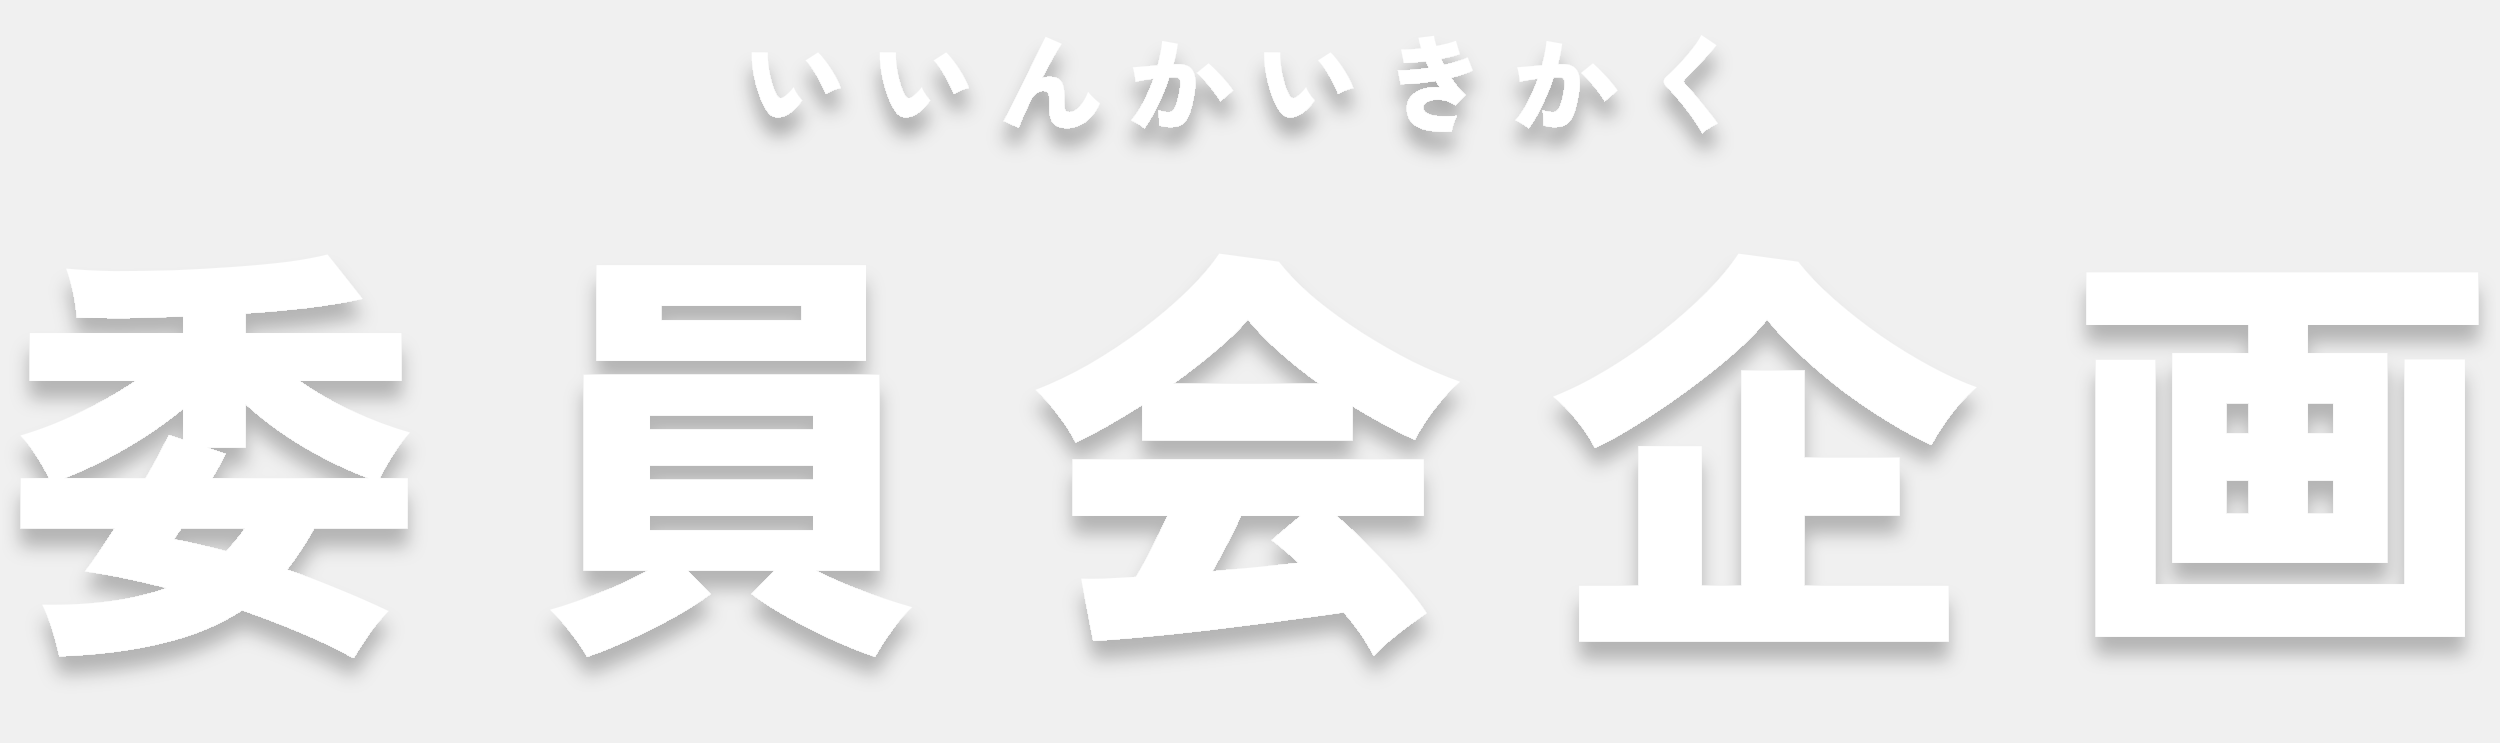
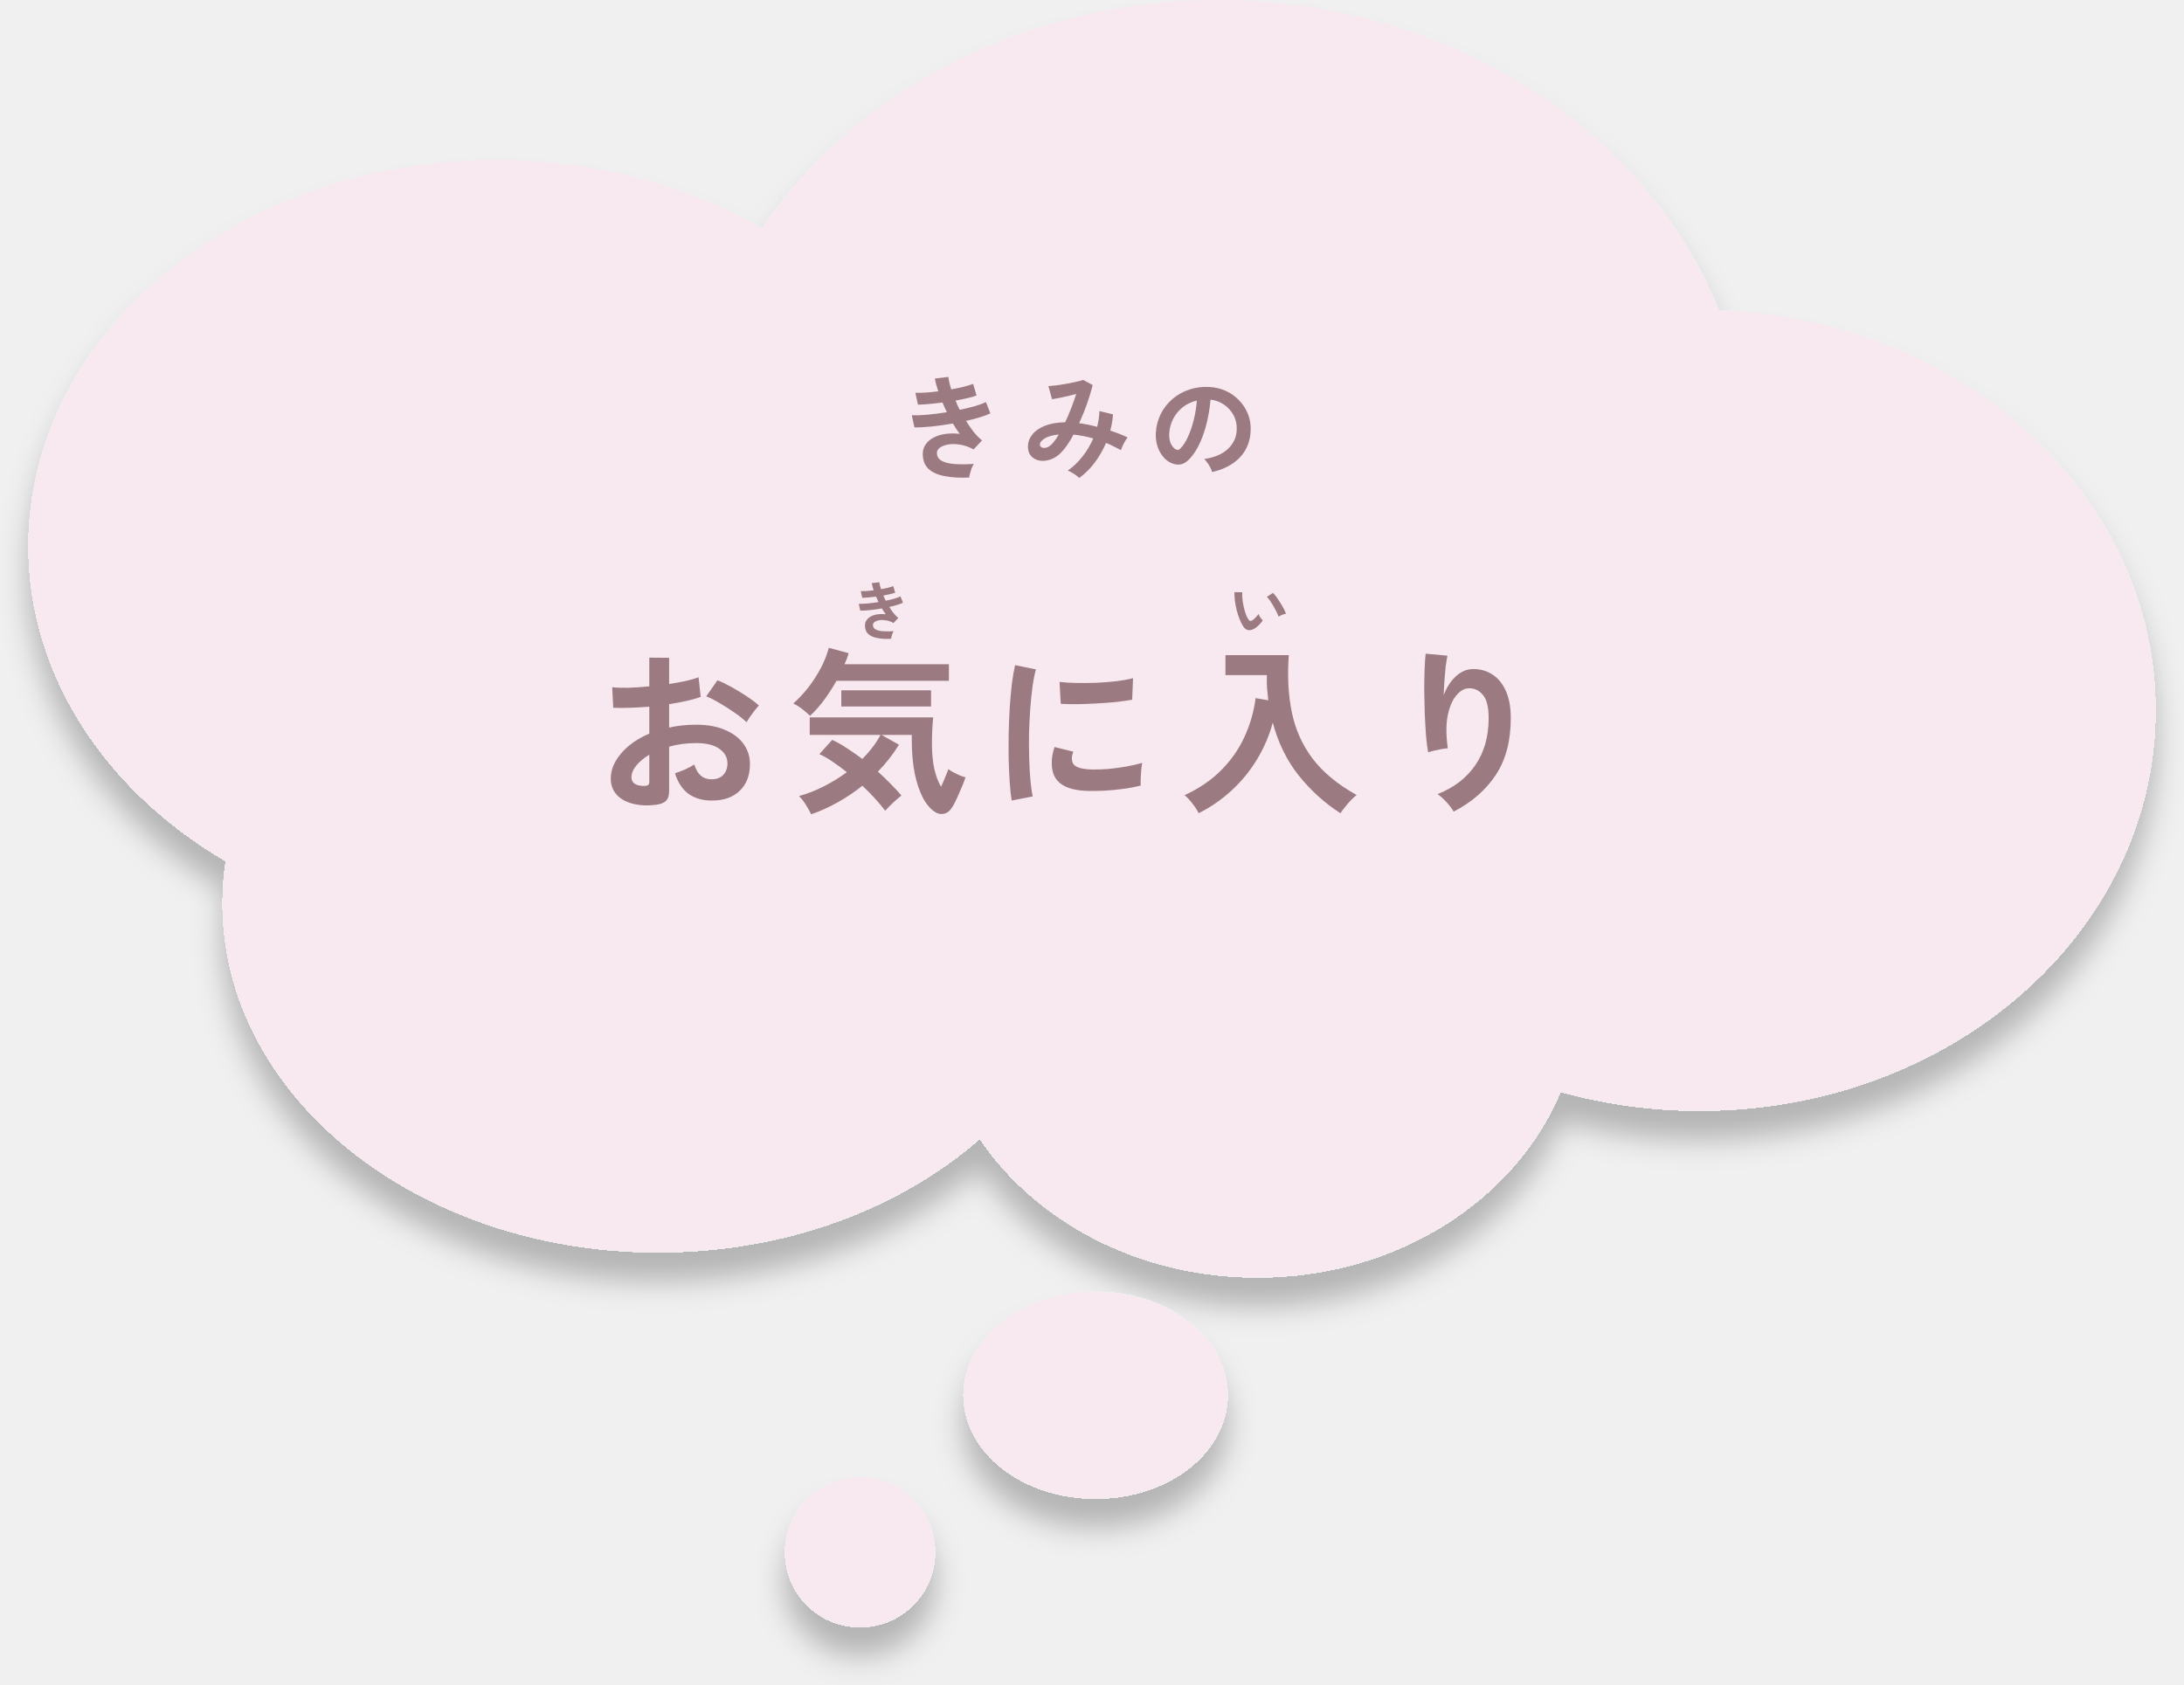
- <svg xmlns="http://www.w3.org/2000/svg" width="562" height="167" viewBox="0 0 562 167" fill="none">
-   <g filter="url(#filter0_d_532_194)">
-     <path d="M79.476 147.928C75.764 145.88 71.764 143.96 67.476 142.168C63.188 140.376 58.836 138.712 54.42 137.176C49.3 140.504 43.348 142.968 36.564 144.568C29.844 146.232 22.1 147.224 13.332 147.544C12.948 145.688 12.404 143.64 11.7 141.4C10.996 139.224 10.26 137.4 9.492 135.928C20.82 136.12 30.164 134.872 37.524 132.184C34.324 131.352 31.156 130.616 28.02 129.976C24.948 129.336 21.972 128.824 19.092 128.44C20.052 127.224 21.108 125.784 22.26 124.12C23.412 122.456 24.596 120.664 25.812 118.744H4.692V107.512H11.028C10.26 105.848 9.3 104.152 8.148 102.424C7.06 100.696 5.876 99.192 4.596 97.912C8.948 96.632 13.396 94.904 17.94 92.728C22.548 90.552 26.74 88.184 30.516 85.624H6.708V74.872H41.172V71.128C36.756 71.32 32.5 71.448 28.404 71.512C24.372 71.512 20.66 71.48 17.268 71.416C16.948 67.448 16.148 63.768 14.868 60.376C18.004 60.696 21.652 60.888 25.812 60.952C30.036 60.952 34.452 60.888 39.06 60.76C43.732 60.568 48.276 60.312 52.692 59.992C57.172 59.672 61.236 59.288 64.884 58.84C68.532 58.328 71.444 57.784 73.62 57.208L81.492 67.192C77.844 67.96 73.748 68.632 69.204 69.208C64.66 69.72 59.988 70.136 55.188 70.456V74.872H90.228V85.624H67.284C70.932 88.184 74.932 90.456 79.284 92.44C83.636 94.424 87.924 96.024 92.148 97.24C90.868 98.584 89.62 100.216 88.404 102.136C87.188 104.056 86.164 105.848 85.332 107.512H91.668L91.572 118.744H70.644C68.724 122.2 66.676 125.304 64.5 128.056C68.148 129.272 71.892 130.68 75.732 132.28C79.572 133.816 83.444 135.512 87.348 137.368C85.94 138.776 84.564 140.376 83.22 142.168C81.94 144.024 80.692 145.944 79.476 147.928ZM47.7 107.512H82.932C78.132 105.72 73.268 103.384 68.34 100.504C63.476 97.624 59.092 94.392 55.188 90.808V100.6H46.452L50.676 102.04C49.908 103.64 48.916 105.464 47.7 107.512ZM14.388 107.512H32.724C33.812 105.656 34.804 103.896 35.7 102.232C36.596 100.504 37.364 99.032 38.004 97.816L41.172 98.872V91.864C37.396 95 33.14 97.944 28.404 100.696C23.668 103.448 18.996 105.72 14.388 107.512ZM50.868 123.928C51.636 123.096 52.372 122.264 53.076 121.432C53.78 120.6 54.452 119.704 55.092 118.744H40.788C40.468 119.192 40.148 119.64 39.828 120.088C39.572 120.536 39.316 120.92 39.06 121.24C40.852 121.56 42.708 121.944 44.628 122.392C46.612 122.84 48.692 123.352 50.868 123.928ZM131.988 147.64C131.156 146.104 129.908 144.28 128.244 142.168C126.644 140.056 125.108 138.36 123.636 137.08C125.3 136.632 127.412 135.96 129.972 135.064C132.532 134.168 135.22 133.144 138.036 131.992C140.852 130.776 143.412 129.528 145.716 128.248H131.22V84.28H197.652V128.248H183.348C185.716 129.464 188.244 130.616 190.932 131.704C193.684 132.792 196.308 133.752 198.804 134.584C201.364 135.416 203.444 136.056 205.044 136.504C204.084 137.336 203.06 138.424 201.972 139.768C200.884 141.176 199.86 142.584 198.9 143.992C198.004 145.4 197.268 146.616 196.692 147.64C193.684 146.616 190.42 145.304 186.9 143.704C183.444 142.104 180.116 140.408 176.916 138.616C173.716 136.824 171.06 135.128 168.948 133.528L174.132 128.248H154.548L159.732 133.528C157.62 135.128 154.964 136.824 151.764 138.616C148.564 140.408 145.204 142.104 141.684 143.704C138.228 145.304 134.996 146.616 131.988 147.64ZM134.1 81.112V59.608H194.676V81.112H134.1ZM146.1 119.224H182.772V115.96H146.1V119.224ZM146.1 107.896H182.772V104.632H146.1V107.896ZM146.1 96.568H182.772V93.4H146.1V96.568ZM148.596 71.992H180.18V68.728H148.596V71.992ZM308.82 147.448C308.116 146.04 307.188 144.472 306.036 142.744C304.884 141.08 303.572 139.384 302.1 137.656C299.092 138.104 295.604 138.584 291.636 139.096C287.668 139.672 283.508 140.216 279.156 140.728C274.804 141.304 270.516 141.816 266.292 142.264C262.068 142.712 258.164 143.096 254.58 143.416C250.996 143.736 248.052 143.96 245.748 144.088L243.06 130.072C244.34 130.136 246.036 130.136 248.148 130.072C250.324 129.944 252.724 129.816 255.348 129.688C256.564 127.704 257.78 125.496 258.996 123.064C260.276 120.632 261.428 118.264 262.452 115.96H241.14V103.288H320.052V115.96H300.372C302.74 117.944 305.236 120.28 307.86 122.968C310.548 125.592 313.044 128.248 315.348 130.936C317.652 133.56 319.444 135.864 320.724 137.848C319.636 138.552 318.292 139.48 316.692 140.632C315.156 141.784 313.652 142.968 312.18 144.184C310.772 145.4 309.652 146.488 308.82 147.448ZM241.812 99.448C240.916 97.592 239.604 95.544 237.876 93.304C236.212 91.064 234.516 89.176 232.788 87.64C236.692 86.168 240.724 84.248 244.884 81.88C249.044 79.448 253.012 76.824 256.788 74.008C260.628 71.128 264.052 68.216 267.06 65.272C270.068 62.328 272.404 59.576 274.068 57.016L287.508 58.84C289.62 61.592 292.308 64.344 295.572 67.096C298.836 69.784 302.356 72.344 306.132 74.776C309.972 77.208 313.78 79.384 317.556 81.304C321.396 83.16 324.948 84.664 328.212 85.816C326.932 86.84 325.62 88.152 324.276 89.752C322.932 91.288 321.716 92.888 320.628 94.552C319.54 96.152 318.676 97.592 318.036 98.872C313.748 96.888 309.076 94.36 304.02 91.288V98.968H256.788V91C251.284 94.52 246.292 97.336 241.812 99.448ZM263.7 86.296H296.628C293.492 84.056 290.516 81.688 287.7 79.192C284.884 76.696 282.484 74.232 280.5 71.8C278.644 74.04 276.212 76.408 273.204 78.904C270.26 81.4 267.092 83.864 263.7 86.296ZM272.532 128.44C275.924 128.12 279.284 127.8 282.612 127.48C285.94 127.16 289.044 126.84 291.924 126.52C290.772 125.432 289.684 124.472 288.66 123.64C287.636 122.744 286.708 122.008 285.876 121.432L292.404 115.96H278.964C278.068 117.944 277.044 120.024 275.892 122.2C274.804 124.312 273.684 126.392 272.532 128.44ZM354.996 144.184V131.704H368.34V100.312H382.548V131.704H391.476V83.32H405.588V102.904H426.996V115.864H405.588V131.704H438.036V144.184H354.996ZM358.548 100.696C357.652 98.84 356.308 96.792 354.516 94.552C352.724 92.312 350.932 90.52 349.14 89.176C353.044 87.64 357.076 85.624 361.236 83.128C365.46 80.568 369.492 77.784 373.332 74.776C377.236 71.704 380.724 68.632 383.796 65.56C386.868 62.424 389.204 59.576 390.804 57.016L404.244 58.84C406.356 61.592 409.012 64.376 412.212 67.192C415.412 70.008 418.868 72.728 422.58 75.352C426.292 77.912 430.036 80.216 433.812 82.264C437.588 84.312 441.108 85.912 444.372 87.064C443.092 88.088 441.78 89.368 440.436 90.904C439.092 92.44 437.876 94.04 436.788 95.704C435.7 97.304 434.836 98.744 434.196 100.024C431.252 98.68 428.052 96.952 424.596 94.84C421.14 92.728 417.684 90.392 414.228 87.832C410.836 85.208 407.668 82.52 404.724 79.768C401.78 77.016 399.284 74.36 397.236 71.8C395.444 74.104 392.98 76.632 389.844 79.384C386.708 82.136 383.252 84.888 379.476 87.64C375.764 90.392 372.052 92.92 368.34 95.224C364.692 97.528 361.428 99.352 358.548 100.696ZM488.34 126.52V79.384H505.524V73.048H469.044V61.24H557.076V73.048H518.772V79.384H536.628V126.52H488.34ZM471.156 143.128V80.92H484.5V131.32H540.564V80.824H554.1V143.128H471.156ZM518.772 115.48H524.532V107.992H518.772V115.48ZM518.772 97.432H524.532V90.616H518.772V97.432ZM500.436 115.48H505.524V107.992H500.436V115.48ZM500.436 97.432H505.524V90.616H500.436V97.432Z" fill="white" />
+ <svg xmlns="http://www.w3.org/2000/svg" width="306" height="236" viewBox="0 0 306 236" fill="none">
+   <g filter="url(#filter0_d_686_1054)">
+     <path d="M302 99.515C302 69.31 274.84 44.679 240.806 43.446C230.571 18.129 203.064 0 170.737 0C143.54 0 119.755 12.833 106.797 31.982C96.22 25.948 83.39 22.413 69.56 22.413C33.353 22.413 4 46.637 4 76.518C4 94.74 14.915 110.857 31.644 120.661C31.349 122.611 31.197 124.597 31.197 126.61C31.197 153.603 58.512 175.485 92.207 175.485C110.058 175.485 126.119 169.343 137.276 159.553C145.163 171.198 159.632 179 176.174 179C195.67 179 212.284 168.164 218.643 152.975C224.785 154.702 231.332 155.634 238.126 155.634C273.403 155.634 302 130.509 302 99.515Z" fill="#F7E9EF" />
+     <path d="M120.5 228C126.299 228 131 223.299 131 217.5C131 211.701 126.299 207 120.5 207C114.701 207 110 211.701 110 217.5C110 223.299 114.701 228 120.5 228Z" fill="#F7E9EF" />
+     <path d="M153.5 210C163.717 210 172 203.508 172 195.5C172 187.492 163.717 181 153.5 181C143.283 181 135 187.492 135 195.5C135 203.508 143.283 210 153.5 210Z" fill="#F7E9EF" />
  </g>
-   <g filter="url(#filter1_d_532_194)">
-     <path d="M176.972 25.768C176.044 26.264 175.204 26.464 174.452 26.368C173.7 26.256 173.052 25.808 172.508 25.024C171.98 24.256 171.492 23.336 171.044 22.264C170.612 21.192 170.236 20.048 169.916 18.832C169.596 17.616 169.356 16.4 169.196 15.184C169.036 13.952 168.964 12.808 168.98 11.752L172.604 11.776C172.556 12.512 172.58 13.344 172.676 14.272C172.772 15.184 172.916 16.104 173.108 17.032C173.316 17.96 173.556 18.816 173.828 19.6C174.1 20.384 174.38 21.016 174.668 21.496C175.084 22.104 175.58 22.224 176.156 21.856C176.524 21.616 176.916 21.288 177.332 20.872C177.748 20.456 178.108 20.032 178.412 19.6C178.508 19.888 178.66 20.224 178.868 20.608C179.092 20.992 179.332 21.36 179.588 21.712C179.86 22.064 180.1 22.352 180.308 22.576C179.812 23.312 179.284 23.944 178.724 24.472C178.164 25 177.58 25.432 176.972 25.768ZM185.636 21.136C185.476 20.656 185.22 20.064 184.868 19.36C184.532 18.64 184.14 17.904 183.692 17.152C183.244 16.384 182.796 15.68 182.348 15.04C181.9 14.4 181.484 13.92 181.1 13.6L183.908 11.776C184.34 12.176 184.812 12.72 185.324 13.408C185.852 14.08 186.364 14.808 186.86 15.592C187.356 16.376 187.796 17.144 188.18 17.896C188.564 18.632 188.836 19.264 188.996 19.792C188.388 19.904 187.78 20.088 187.172 20.344C186.564 20.6 186.052 20.864 185.636 21.136ZM205.772 25.768C204.844 26.264 204.004 26.464 203.252 26.368C202.5 26.256 201.852 25.808 201.308 25.024C200.78 24.256 200.292 23.336 199.844 22.264C199.412 21.192 199.036 20.048 198.716 18.832C198.396 17.616 198.156 16.4 197.996 15.184C197.836 13.952 197.764 12.808 197.78 11.752L201.404 11.776C201.356 12.512 201.38 13.344 201.476 14.272C201.572 15.184 201.716 16.104 201.908 17.032C202.116 17.96 202.356 18.816 202.628 19.6C202.9 20.384 203.18 21.016 203.468 21.496C203.884 22.104 204.38 22.224 204.956 21.856C205.324 21.616 205.716 21.288 206.132 20.872C206.548 20.456 206.908 20.032 207.212 19.6C207.308 19.888 207.46 20.224 207.668 20.608C207.892 20.992 208.132 21.36 208.388 21.712C208.66 22.064 208.9 22.352 209.108 22.576C208.612 23.312 208.084 23.944 207.524 24.472C206.964 25 206.38 25.432 205.772 25.768ZM214.436 21.136C214.276 20.656 214.02 20.064 213.668 19.36C213.332 18.64 212.94 17.904 212.492 17.152C212.044 16.384 211.596 15.68 211.148 15.04C210.7 14.4 210.284 13.92 209.9 13.6L212.708 11.776C213.14 12.176 213.612 12.72 214.124 13.408C214.652 14.08 215.164 14.808 215.66 15.592C216.156 16.376 216.596 17.144 216.98 17.896C217.364 18.632 217.636 19.264 217.796 19.792C217.188 19.904 216.58 20.088 215.972 20.344C215.364 20.6 214.852 20.864 214.436 21.136ZM239.9 28.816C239.1 28.816 238.396 28.688 237.788 28.432C237.196 28.176 236.732 27.728 236.396 27.088C236.076 26.432 235.916 25.52 235.916 24.352V22.648C235.916 21.768 235.812 21.184 235.604 20.896C235.412 20.592 235.06 20.44 234.548 20.44C233.956 20.44 233.412 20.624 232.916 20.992C232.42 21.36 231.988 21.936 231.62 22.72C230.996 24.032 230.444 25.224 229.964 26.296C229.5 27.352 229.188 28.152 229.028 28.696L225.644 27.208C225.804 26.952 226.068 26.456 226.436 25.72C226.82 24.984 227.268 24.096 227.78 23.056C228.308 22.016 228.868 20.904 229.46 19.72C230.052 18.52 230.644 17.32 231.236 16.12C231.828 14.904 232.38 13.768 232.892 12.712C233.42 11.64 233.868 10.712 234.236 9.928C234.62 9.144 234.892 8.592 235.052 8.272L238.676 9.856C238.372 10.272 237.98 10.872 237.5 11.656C237.02 12.44 236.5 13.344 235.94 14.368C235.38 15.392 234.804 16.464 234.212 17.584C234.772 17.376 235.356 17.272 235.964 17.272C237.196 17.272 238.052 17.608 238.532 18.28C239.028 18.952 239.276 20.048 239.276 21.568C239.276 21.76 239.268 22.024 239.252 22.36C239.252 22.68 239.252 22.944 239.252 23.152C239.252 24.016 239.332 24.576 239.492 24.832C239.652 25.072 239.996 25.192 240.524 25.192C240.988 25.192 241.468 25 241.964 24.616C242.476 24.232 242.964 23.696 243.428 23.008C243.892 22.32 244.284 21.528 244.604 20.632C244.812 20.92 245.076 21.232 245.396 21.568C245.716 21.904 246.044 22.224 246.38 22.528C246.716 22.816 247.004 23.056 247.244 23.248C246.684 24.512 245.996 25.552 245.18 26.368C244.38 27.184 243.524 27.792 242.612 28.192C241.7 28.608 240.796 28.816 239.9 28.816ZM257.252 28.84C257.06 28.648 256.78 28.432 256.412 28.192C256.044 27.952 255.66 27.728 255.26 27.52C254.876 27.296 254.54 27.144 254.252 27.064C255.244 25.976 256.18 24.6 257.06 22.936C257.94 21.256 258.7 19.496 259.34 17.656C258.572 17.752 257.828 17.864 257.108 17.992C256.404 18.104 255.804 18.232 255.308 18.376C255.292 18.104 255.244 17.76 255.164 17.344C255.1 16.912 255.02 16.496 254.924 16.096C254.844 15.68 254.756 15.36 254.66 15.136C255.012 15.104 255.484 15.064 256.076 15.016C256.668 14.968 257.324 14.92 258.044 14.872C258.78 14.808 259.516 14.752 260.252 14.704C260.524 13.728 260.74 12.776 260.9 11.848C261.076 10.92 261.196 10.04 261.26 9.208L264.764 9.832C264.572 11.272 264.244 12.816 263.78 14.464C264.036 14.448 264.26 14.44 264.452 14.44C264.66 14.44 264.844 14.44 265.004 14.44C265.676 14.44 266.276 14.544 266.804 14.752C267.348 14.96 267.78 15.32 268.1 15.832C268.436 16.344 268.636 17.056 268.7 17.968C268.78 18.864 268.692 20.008 268.436 21.4C268.18 22.856 267.9 24.056 267.596 25C267.292 25.928 266.932 26.656 266.516 27.184C266.116 27.696 265.636 28.056 265.076 28.264C264.516 28.472 263.852 28.576 263.084 28.576C262.124 28.576 261.284 28.432 260.564 28.144C260.58 27.84 260.58 27.488 260.564 27.088C260.564 26.672 260.548 26.264 260.516 25.864C260.484 25.448 260.428 25.096 260.348 24.808C260.716 24.92 261.124 25.016 261.572 25.096C262.02 25.176 262.404 25.216 262.724 25.216C262.964 25.216 263.18 25.168 263.372 25.072C263.58 24.976 263.78 24.784 263.972 24.496C264.164 24.208 264.356 23.768 264.548 23.176C264.74 22.584 264.932 21.784 265.124 20.776C265.332 19.768 265.412 19.024 265.364 18.544C265.332 18.048 265.204 17.72 264.98 17.56C264.756 17.4 264.46 17.32 264.092 17.32C263.932 17.32 263.748 17.32 263.54 17.32C263.332 17.32 263.108 17.328 262.868 17.344C262.372 18.832 261.804 20.296 261.164 21.736C260.54 23.16 259.892 24.488 259.22 25.72C258.548 26.936 257.892 27.976 257.252 28.84ZM274.34 22.744C274.1 22.312 273.756 21.792 273.308 21.184C272.876 20.56 272.388 19.936 271.844 19.312C271.316 18.672 270.804 18.096 270.308 17.584C269.812 17.056 269.396 16.664 269.06 16.408L271.7 14.224C272.036 14.512 272.46 14.912 272.972 15.424C273.484 15.936 274.012 16.488 274.556 17.08C275.1 17.672 275.604 18.256 276.068 18.832C276.548 19.408 276.924 19.912 277.196 20.344L274.34 22.744ZM292.172 25.768C291.244 26.264 290.404 26.464 289.652 26.368C288.9 26.256 288.252 25.808 287.708 25.024C287.18 24.256 286.692 23.336 286.244 22.264C285.812 21.192 285.436 20.048 285.116 18.832C284.796 17.616 284.556 16.4 284.396 15.184C284.236 13.952 284.164 12.808 284.18 11.752L287.804 11.776C287.756 12.512 287.78 13.344 287.876 14.272C287.972 15.184 288.116 16.104 288.308 17.032C288.516 17.96 288.756 18.816 289.028 19.6C289.3 20.384 289.58 21.016 289.868 21.496C290.284 22.104 290.78 22.224 291.356 21.856C291.724 21.616 292.116 21.288 292.532 20.872C292.948 20.456 293.308 20.032 293.612 19.6C293.708 19.888 293.86 20.224 294.068 20.608C294.292 20.992 294.532 21.36 294.788 21.712C295.06 22.064 295.3 22.352 295.508 22.576C295.012 23.312 294.484 23.944 293.924 24.472C293.364 25 292.78 25.432 292.172 25.768ZM300.836 21.136C300.676 20.656 300.42 20.064 300.068 19.36C299.732 18.64 299.34 17.904 298.892 17.152C298.444 16.384 297.996 15.68 297.548 15.04C297.1 14.4 296.684 13.92 296.3 13.6L299.108 11.776C299.54 12.176 300.012 12.72 300.524 13.408C301.052 14.08 301.564 14.808 302.06 15.592C302.556 16.376 302.996 17.144 303.38 17.896C303.764 18.632 304.036 19.264 304.196 19.792C303.588 19.904 302.98 20.088 302.372 20.344C301.764 20.6 301.252 20.864 300.836 21.136ZM326.372 29.584C324.276 29.696 322.468 29.6 320.948 29.296C319.444 28.992 318.284 28.432 317.468 27.616C316.652 26.8 316.244 25.696 316.244 24.304C316.244 23.28 316.572 22.4 317.228 21.664C317.884 20.912 318.772 20.36 319.892 20.008C321.028 19.656 322.3 19.544 323.708 19.672C323.548 19.416 323.388 19.168 323.228 18.928C323.084 18.672 322.932 18.416 322.772 18.16C321.348 18.416 319.94 18.608 318.548 18.736C317.156 18.864 315.932 18.92 314.876 18.904L314.252 15.784C315.148 15.832 316.212 15.808 317.444 15.712C318.676 15.616 319.94 15.464 321.236 15.256C321.124 15 321.012 14.752 320.9 14.512C320.788 14.256 320.676 14 320.564 13.744C319.636 13.856 318.74 13.952 317.876 14.032C317.028 14.112 316.276 14.152 315.62 14.152L314.972 11.104C316.3 11.152 317.812 11.08 319.508 10.888C319.348 10.424 319.22 9.992 319.124 9.592C319.028 9.176 318.948 8.808 318.884 8.488L322.364 8.056C322.396 8.36 322.452 8.712 322.532 9.112C322.628 9.496 322.748 9.912 322.892 10.36C323.74 10.184 324.548 10 325.316 9.808C326.084 9.6 326.74 9.384 327.284 9.16L328.148 12.184C327.62 12.36 326.996 12.536 326.276 12.712C325.556 12.888 324.78 13.056 323.948 13.216C324.044 13.44 324.148 13.672 324.26 13.912C324.372 14.152 324.484 14.384 324.596 14.608C325.684 14.368 326.692 14.104 327.62 13.816C328.564 13.528 329.332 13.232 329.924 12.928L331.052 15.856C330.444 16.16 329.716 16.448 328.868 16.72C328.036 16.992 327.14 17.24 326.18 17.464C326.692 18.248 327.22 18.976 327.764 19.648C328.308 20.32 328.868 20.888 329.444 21.352L327.188 23.632C326.372 23.088 325.532 22.728 324.668 22.552C323.82 22.376 323.036 22.344 322.316 22.456C321.596 22.552 321.012 22.752 320.564 23.056C320.132 23.344 319.916 23.688 319.916 24.088C319.916 24.744 320.236 25.232 320.876 25.552C321.532 25.872 322.436 26.064 323.588 26.128C324.74 26.192 326.06 26.168 327.548 26.056C327.356 26.36 327.172 26.736 326.996 27.184C326.82 27.616 326.676 28.048 326.564 28.48C326.452 28.912 326.388 29.28 326.372 29.584ZM343.652 28.84C343.46 28.648 343.18 28.432 342.812 28.192C342.444 27.952 342.06 27.728 341.66 27.52C341.276 27.296 340.94 27.144 340.652 27.064C341.644 25.976 342.58 24.6 343.46 22.936C344.34 21.256 345.1 19.496 345.74 17.656C344.972 17.752 344.228 17.864 343.508 17.992C342.804 18.104 342.204 18.232 341.708 18.376C341.692 18.104 341.644 17.76 341.564 17.344C341.5 16.912 341.42 16.496 341.324 16.096C341.244 15.68 341.156 15.36 341.06 15.136C341.412 15.104 341.884 15.064 342.476 15.016C343.068 14.968 343.724 14.92 344.444 14.872C345.18 14.808 345.916 14.752 346.652 14.704C346.924 13.728 347.14 12.776 347.3 11.848C347.476 10.92 347.596 10.04 347.66 9.208L351.164 9.832C350.972 11.272 350.644 12.816 350.18 14.464C350.436 14.448 350.66 14.44 350.852 14.44C351.06 14.44 351.244 14.44 351.404 14.44C352.076 14.44 352.676 14.544 353.204 14.752C353.748 14.96 354.18 15.32 354.5 15.832C354.836 16.344 355.036 17.056 355.1 17.968C355.18 18.864 355.092 20.008 354.836 21.4C354.58 22.856 354.3 24.056 353.996 25C353.692 25.928 353.332 26.656 352.916 27.184C352.516 27.696 352.036 28.056 351.476 28.264C350.916 28.472 350.252 28.576 349.484 28.576C348.524 28.576 347.684 28.432 346.964 28.144C346.98 27.84 346.98 27.488 346.964 27.088C346.964 26.672 346.948 26.264 346.916 25.864C346.884 25.448 346.828 25.096 346.748 24.808C347.116 24.92 347.524 25.016 347.972 25.096C348.42 25.176 348.804 25.216 349.124 25.216C349.364 25.216 349.58 25.168 349.772 25.072C349.98 24.976 350.18 24.784 350.372 24.496C350.564 24.208 350.756 23.768 350.948 23.176C351.14 22.584 351.332 21.784 351.524 20.776C351.732 19.768 351.812 19.024 351.764 18.544C351.732 18.048 351.604 17.72 351.38 17.56C351.156 17.4 350.86 17.32 350.492 17.32C350.332 17.32 350.148 17.32 349.94 17.32C349.732 17.32 349.508 17.328 349.268 17.344C348.772 18.832 348.204 20.296 347.564 21.736C346.94 23.16 346.292 24.488 345.62 25.72C344.948 26.936 344.292 27.976 343.652 28.84ZM360.74 22.744C360.5 22.312 360.156 21.792 359.708 21.184C359.276 20.56 358.788 19.936 358.244 19.312C357.716 18.672 357.204 18.096 356.708 17.584C356.212 17.056 355.796 16.664 355.46 16.408L358.1 14.224C358.436 14.512 358.86 14.912 359.372 15.424C359.884 15.936 360.412 16.488 360.956 17.08C361.5 17.672 362.004 18.256 362.468 18.832C362.948 19.408 363.324 19.912 363.596 20.344L360.74 22.744ZM382.652 29.92C382.348 29.312 381.94 28.624 381.428 27.856C380.932 27.072 380.38 26.272 379.772 25.456C379.164 24.64 378.548 23.856 377.924 23.104C377.3 22.336 376.724 21.656 376.196 21.064C375.668 20.472 375.228 20.024 374.876 19.72C374.316 19.208 374.036 18.736 374.036 18.304C374.036 17.872 374.284 17.456 374.78 17.056C375.164 16.736 375.628 16.312 376.172 15.784C376.716 15.24 377.292 14.64 377.9 13.984C378.524 13.312 379.132 12.616 379.724 11.896C380.316 11.176 380.852 10.472 381.332 9.784C381.812 9.08 382.188 8.44 382.46 7.864L385.844 10.168C385.556 10.536 385.18 10.984 384.716 11.512C384.252 12.024 383.74 12.576 383.18 13.168C382.636 13.76 382.084 14.352 381.524 14.944C380.98 15.52 380.46 16.064 379.964 16.576C379.468 17.072 379.052 17.488 378.716 17.824C378.556 17.984 378.476 18.152 378.476 18.328C378.492 18.504 378.604 18.696 378.812 18.904C379.116 19.192 379.516 19.624 380.012 20.2C380.524 20.76 381.076 21.392 381.668 22.096C382.26 22.8 382.844 23.512 383.42 24.232C384.012 24.952 384.548 25.624 385.028 26.248C385.508 26.872 385.884 27.384 386.156 27.784C385.804 27.928 385.404 28.12 384.956 28.36C384.508 28.6 384.076 28.856 383.66 29.128C383.244 29.4 382.908 29.664 382.652 29.92Z" fill="white" />
-   </g>
+   <path d="M91.875 112.775C90.642 112.925 89.55 112.867 88.6 112.6C87.65 112.35 86.908 111.925 86.375 111.325C85.842 110.725 85.575 109.975 85.575 109.075C85.575 107.892 86.05 106.733 87 105.6C87.967 104.45 89.292 103.517 90.975 102.8V99.025C90.058 99.092 89.167 99.142 88.3 99.175C87.45 99.208 86.658 99.208 85.925 99.175L85.775 96.3C86.408 96.367 87.183 96.392 88.1 96.375C89.017 96.342 89.975 96.275 90.975 96.175V92.15L93.75 92.175V95.85C94.583 95.717 95.358 95.575 96.075 95.425C96.808 95.258 97.408 95.083 97.875 94.9L98.175 97.65C97.592 97.867 96.917 98.058 96.15 98.225C95.383 98.392 94.583 98.542 93.75 98.675V101.95C94.333 101.817 94.942 101.717 95.575 101.65C96.208 101.583 96.867 101.55 97.55 101.55C99.15 101.55 100.508 101.8 101.625 102.3C102.758 102.783 103.617 103.442 104.2 104.275C104.783 105.092 105.075 106.017 105.075 107.05C105.075 108.65 104.592 109.908 103.625 110.825C102.658 111.742 101.35 112.192 99.7 112.175C98.417 112.175 97.333 111.858 96.45 111.225C95.583 110.575 94.958 109.617 94.575 108.35C94.958 108.233 95.425 108.058 95.975 107.825C96.525 107.575 96.958 107.342 97.275 107.125C97.692 108.508 98.492 109.2 99.675 109.2C100.408 109.2 100.967 108.992 101.35 108.575C101.733 108.142 101.925 107.608 101.925 106.975C101.925 106.158 101.558 105.483 100.825 104.95C100.092 104.4 98.992 104.125 97.525 104.125C96.192 104.125 94.933 104.292 93.75 104.625V110.85C93.75 111.467 93.608 111.917 93.325 112.2C93.042 112.5 92.558 112.692 91.875 112.775ZM104.6 101.2C104.2 100.8 103.658 100.367 102.975 99.9C102.292 99.417 101.592 98.967 100.875 98.55C100.158 98.117 99.517 97.792 98.95 97.575L100.525 95.325C101.125 95.558 101.783 95.875 102.5 96.275C103.217 96.675 103.917 97.1 104.6 97.55C105.283 98 105.858 98.433 106.325 98.85C106.158 99.033 105.95 99.283 105.7 99.6C105.467 99.917 105.242 100.225 105.025 100.525C104.825 100.825 104.683 101.05 104.6 101.2ZM90.075 110.125C90.392 110.142 90.617 110.108 90.75 110.025C90.9 109.942 90.975 109.792 90.975 109.575V105.75C90.208 106.217 89.6 106.725 89.15 107.275C88.7 107.825 88.475 108.375 88.475 108.925C88.475 109.308 88.617 109.6 88.9 109.8C89.183 110 89.575 110.108 90.075 110.125ZM113.65 114.1C113.5 113.767 113.258 113.333 112.925 112.8C112.608 112.283 112.283 111.867 111.95 111.55C113.15 111.217 114.317 110.758 115.45 110.175C116.6 109.592 117.667 108.933 118.65 108.2C117.983 107.667 117.317 107.175 116.65 106.725C116 106.275 115.383 105.925 114.8 105.675L116.6 103.675C117.283 103.992 117.975 104.383 118.675 104.85C119.392 105.317 120.108 105.817 120.825 106.35C121.908 105.25 122.758 104.125 123.375 102.975H113.45V100.525H130.75C130.7 100.958 130.658 101.5 130.625 102.15C130.592 102.783 130.575 103.475 130.575 104.225C130.575 105.558 130.683 106.725 130.9 107.725C131.133 108.725 131.45 109.567 131.85 110.25C132.083 109.75 132.292 109.267 132.475 108.8C132.675 108.333 132.808 107.992 132.875 107.775C133.025 107.892 133.233 108.025 133.5 108.175C133.783 108.325 134.083 108.475 134.4 108.625C134.733 108.758 135.025 108.858 135.275 108.925C135.192 109.192 135.067 109.533 134.9 109.95C134.733 110.35 134.55 110.775 134.35 111.225C134.167 111.658 133.983 112.058 133.8 112.425C133.617 112.792 133.45 113.075 133.3 113.275C133.017 113.692 132.667 113.942 132.25 114.025C131.85 114.108 131.475 114.05 131.125 113.85C130.442 113.45 129.842 112.775 129.325 111.825C128.825 110.858 128.433 109.692 128.15 108.325C127.883 106.942 127.75 105.425 127.75 103.775V102.975H123.5L125.95 104.35C125.15 105.667 124.167 106.925 123 108.125C123.633 108.692 124.225 109.258 124.775 109.825C125.342 110.392 125.85 110.942 126.3 111.475C125.917 111.775 125.517 112.117 125.1 112.5C124.683 112.9 124.325 113.267 124.025 113.6C123.658 113.117 123.2 112.567 122.65 111.95C122.1 111.333 121.492 110.717 120.825 110.1C119.742 110.967 118.592 111.742 117.375 112.425C116.158 113.108 114.917 113.667 113.65 114.1ZM113.5 100.3C113.183 100 112.833 99.7 112.45 99.4C112.067 99.083 111.633 98.808 111.15 98.575C111.9 97.908 112.608 97.15 113.275 96.3C113.942 95.433 114.525 94.525 115.025 93.575C115.525 92.608 115.892 91.675 116.125 90.775L118.9 91.525C118.833 91.775 118.75 92.033 118.65 92.3C118.55 92.55 118.442 92.808 118.325 93.075H132.95V95.4H117.2C116.683 96.317 116.108 97.208 115.475 98.075C114.842 98.925 114.183 99.667 113.5 100.3ZM117.875 99V96.725H130.45V99H117.875ZM141.75 112.175C141.633 111.492 141.542 110.658 141.475 109.675C141.408 108.675 141.358 107.592 141.325 106.425C141.308 105.242 141.308 104.025 141.325 102.775C141.358 101.525 141.408 100.308 141.475 99.125C141.558 97.925 141.658 96.817 141.775 95.8C141.908 94.783 142.058 93.917 142.225 93.2L145.15 93.8C144.967 94.4 144.808 95.183 144.675 96.15C144.542 97.1 144.433 98.15 144.35 99.3C144.267 100.433 144.208 101.6 144.175 102.8C144.158 104 144.167 105.167 144.2 106.3C144.233 107.433 144.292 108.458 144.375 109.375C144.458 110.292 144.567 111.033 144.7 111.6L141.75 112.175ZM152.375 110.825C149.492 110.742 147.858 109.8 147.475 108C147.375 107.55 147.342 107.05 147.375 106.5C147.408 105.95 147.533 105.342 147.75 104.675L150.375 105.325C150.258 105.642 150.192 105.925 150.175 106.175C150.175 106.425 150.208 106.65 150.275 106.85C150.492 107.45 151.375 107.775 152.925 107.825C153.675 107.842 154.475 107.817 155.325 107.75C156.192 107.667 157.033 107.55 157.85 107.4C158.683 107.25 159.408 107.083 160.025 106.9C159.992 107.133 159.95 107.45 159.9 107.85C159.867 108.25 159.842 108.658 159.825 109.075C159.808 109.475 159.808 109.808 159.825 110.075C159.042 110.275 158.2 110.433 157.3 110.55C156.417 110.667 155.542 110.75 154.675 110.8C153.825 110.833 153.058 110.842 152.375 110.825ZM148.625 98.625L148.45 95.55C149.083 95.633 149.858 95.683 150.775 95.7C151.692 95.717 152.642 95.708 153.625 95.675C154.625 95.625 155.575 95.55 156.475 95.45C157.392 95.333 158.15 95.192 158.75 95.025L158.625 98.05C157.958 98.167 157.183 98.275 156.3 98.375C155.417 98.458 154.5 98.525 153.55 98.575C152.617 98.625 151.717 98.658 150.85 98.675C150 98.675 149.258 98.658 148.625 98.625ZM167.95 113.95C167.733 113.517 167.442 113.067 167.075 112.6C166.725 112.133 166.358 111.742 165.975 111.425C168.025 110.475 169.733 109.308 171.1 107.925C172.483 106.542 173.567 104.992 174.35 103.275C175.15 101.558 175.675 99.742 175.925 97.825L177.7 98.125C177.633 97.558 177.575 96.983 177.525 96.4C177.492 95.817 177.483 95.217 177.5 94.6H171.7V91.8H180.575C180.358 94.733 180.5 97.408 181 99.825C181.5 102.242 182.475 104.408 183.925 106.325C185.392 108.242 187.442 109.933 190.075 111.4C189.708 111.683 189.308 112.075 188.875 112.575C188.442 113.075 188.083 113.533 187.8 113.95C185.583 112.517 183.642 110.758 181.975 108.675C180.308 106.592 179.092 104.117 178.325 101.25C177.842 103.067 177.108 104.783 176.125 106.4C175.158 108 173.983 109.442 172.6 110.725C171.217 112.008 169.667 113.083 167.95 113.95ZM203.675 113.725C203.442 113.325 203.108 112.883 202.675 112.4C202.242 111.933 201.825 111.558 201.425 111.275C203.708 110.375 205.467 109.025 206.7 107.225C207.95 105.425 208.575 103.225 208.575 100.625C208.575 99.042 208.292 97.942 207.725 97.325C207.175 96.692 206.508 96.4 205.725 96.45C205.108 96.483 204.533 96.833 204 97.5C203.467 98.15 203.075 99.092 202.825 100.325C202.592 101.558 202.6 103.067 202.85 104.85C202.617 104.867 202.308 104.908 201.925 104.975C201.558 105.042 201.2 105.117 200.85 105.2C200.517 105.283 200.267 105.358 200.1 105.425C199.983 104.808 199.883 104.033 199.8 103.1C199.733 102.167 199.675 101.158 199.625 100.075C199.592 98.992 199.567 97.908 199.55 96.825C199.55 95.742 199.567 94.742 199.6 93.825C199.633 92.908 199.683 92.167 199.75 91.6L202.8 91.875C202.717 92.275 202.633 92.792 202.55 93.425C202.483 94.042 202.425 94.7 202.375 95.4C202.325 96.1 202.292 96.775 202.275 97.425C202.658 96.375 203.208 95.508 203.925 94.825C204.658 94.125 205.467 93.767 206.35 93.75C207.367 93.733 208.275 93.983 209.075 94.5C209.875 95 210.508 95.767 210.975 96.8C211.442 97.817 211.675 99.092 211.675 100.625C211.675 103.842 210.967 106.508 209.55 108.625C208.15 110.725 206.192 112.425 203.675 113.725Z" fill="#9B7A81" />
+   <path d="M135.8 66.912C134.499 66.976 133.357 66.912 132.376 66.72C131.395 66.539 130.632 66.197 130.088 65.696C129.555 65.184 129.288 64.485 129.288 63.6C129.288 63.088 129.427 62.64 129.704 62.256C129.981 61.861 130.36 61.541 130.84 61.296C131.32 61.051 131.869 60.885 132.488 60.8C133.117 60.715 133.779 60.715 134.472 60.8C134.301 60.576 134.136 60.341 133.976 60.096C133.816 59.851 133.661 59.6 133.512 59.344C132.509 59.515 131.528 59.653 130.568 59.76C129.619 59.856 128.803 59.899 128.12 59.888L127.752 58.192C128.349 58.213 129.085 58.187 129.96 58.112C130.835 58.027 131.736 57.909 132.664 57.76C132.44 57.301 132.237 56.848 132.056 56.4C131.416 56.485 130.792 56.555 130.184 56.608C129.587 56.661 129.064 56.693 128.616 56.704L128.248 55.04C128.685 55.051 129.181 55.04 129.736 55.008C130.301 54.965 130.877 54.907 131.464 54.832C131.229 54.139 131.069 53.541 130.984 53.04L132.872 52.816C132.925 53.296 133.064 53.877 133.288 54.56C133.885 54.453 134.451 54.336 134.984 54.208C135.528 54.069 135.981 53.931 136.344 53.792L136.824 55.424C136.472 55.552 136.04 55.675 135.528 55.792C135.016 55.909 134.467 56.021 133.88 56.128C133.965 56.341 134.056 56.56 134.152 56.784C134.259 56.997 134.365 57.211 134.472 57.424C135.251 57.264 135.96 57.093 136.6 56.912C137.251 56.72 137.763 56.528 138.136 56.336L138.76 57.92C138.365 58.112 137.869 58.299 137.272 58.48C136.685 58.661 136.045 58.827 135.352 58.976C135.693 59.531 136.051 60.048 136.424 60.528C136.808 60.997 137.197 61.392 137.592 61.712L136.408 62.976C135.8 62.635 135.192 62.416 134.584 62.32C133.987 62.213 133.437 62.197 132.936 62.272C132.435 62.347 132.029 62.491 131.72 62.704C131.421 62.917 131.272 63.173 131.272 63.472C131.272 63.963 131.496 64.331 131.944 64.576C132.403 64.821 133.021 64.971 133.8 65.024C134.579 65.077 135.459 65.072 136.44 65.008C136.333 65.168 136.232 65.371 136.136 65.616C136.051 65.851 135.976 66.085 135.912 66.32C135.848 66.555 135.811 66.752 135.8 66.912ZM151.208 66.976C151.037 66.795 150.787 66.597 150.456 66.384C150.136 66.181 149.853 66.032 149.608 65.936C150.365 65.413 151.048 64.763 151.656 63.984C152.275 63.195 152.781 62.347 153.176 61.44C152.717 61.301 152.253 61.189 151.784 61.104C151.315 61.008 150.856 60.939 150.408 60.896C150.131 61.419 149.843 61.899 149.544 62.336C149.256 62.763 148.963 63.125 148.664 63.424C148.216 63.883 147.725 64.203 147.192 64.384C146.669 64.565 146.163 64.619 145.672 64.544C145.192 64.459 144.797 64.251 144.488 63.92C144.179 63.589 144.024 63.147 144.024 62.592C144.024 61.973 144.227 61.408 144.632 60.896C145.037 60.384 145.624 59.973 146.392 59.664C147.171 59.355 148.12 59.189 149.24 59.168C149.528 58.56 149.805 57.915 150.072 57.232C150.339 56.549 150.579 55.872 150.792 55.2C150.397 55.307 149.981 55.413 149.544 55.52C149.117 55.616 148.712 55.701 148.328 55.776C147.955 55.851 147.645 55.904 147.4 55.936L146.888 54.096C147.165 54.085 147.523 54.053 147.96 54C148.397 53.947 148.856 53.877 149.336 53.792C149.827 53.707 150.285 53.616 150.712 53.52C151.149 53.424 151.496 53.328 151.752 53.232L153.096 53.952C152.915 54.699 152.659 55.547 152.328 56.496C151.997 57.445 151.619 58.379 151.192 59.296C151.597 59.349 152.008 59.419 152.424 59.504C152.851 59.589 153.283 59.691 153.72 59.808C153.816 59.435 153.891 59.067 153.944 58.704C153.997 58.331 154.029 57.963 154.04 57.6L155.944 58.064C155.891 58.811 155.763 59.568 155.56 60.336C155.987 60.475 156.403 60.624 156.808 60.784C157.224 60.944 157.619 61.115 157.992 61.296C157.885 61.424 157.768 61.595 157.64 61.808C157.512 62.021 157.395 62.245 157.288 62.48C157.192 62.704 157.112 62.901 157.048 63.072C156.717 62.891 156.376 62.715 156.024 62.544C155.683 62.363 155.331 62.203 154.968 62.064C154.552 63.035 154.024 63.952 153.384 64.816C152.744 65.669 152.019 66.389 151.208 66.976ZM145.704 62.368C145.725 62.507 145.816 62.619 145.976 62.704C146.136 62.779 146.333 62.789 146.568 62.736C146.813 62.683 147.075 62.523 147.352 62.256C147.501 62.107 147.661 61.915 147.832 61.68C148.003 61.445 148.173 61.179 148.344 60.88C147.437 60.976 146.76 61.173 146.312 61.472C145.864 61.76 145.661 62.059 145.704 62.368ZM169.832 66.144C169.789 65.973 169.709 65.771 169.592 65.536C169.475 65.301 169.336 65.077 169.176 64.864C169.027 64.64 168.877 64.459 168.728 64.32C170.189 64.096 171.299 63.621 172.056 62.896C172.824 62.16 173.229 61.296 173.272 60.304C173.315 59.515 173.171 58.811 172.84 58.192C172.509 57.573 172.056 57.072 171.48 56.688C170.915 56.304 170.291 56.075 169.608 56C169.523 56.992 169.363 58.005 169.128 59.04C168.893 60.075 168.573 61.045 168.168 61.952C167.773 62.859 167.288 63.627 166.712 64.256C166.275 64.725 165.848 64.997 165.432 65.072C165.027 65.147 164.595 65.088 164.136 64.896C163.688 64.704 163.293 64.4 162.952 63.984C162.611 63.568 162.349 63.077 162.168 62.512C161.987 61.936 161.912 61.323 161.944 60.672C161.997 59.701 162.227 58.816 162.632 58.016C163.037 57.205 163.581 56.507 164.264 55.92C164.947 55.333 165.731 54.891 166.616 54.592C167.501 54.293 168.445 54.171 169.448 54.224C170.259 54.267 171.021 54.448 171.736 54.768C172.451 55.088 173.075 55.531 173.608 56.096C174.152 56.651 174.568 57.296 174.856 58.032C175.155 58.768 175.277 59.573 175.224 60.448C175.149 61.909 174.637 63.136 173.688 64.128C172.739 65.109 171.453 65.781 169.832 66.144ZM164.632 62.912C164.749 62.997 164.872 63.04 165 63.04C165.128 63.04 165.256 62.976 165.384 62.848C165.768 62.464 166.12 61.92 166.44 61.216C166.771 60.512 167.043 59.717 167.256 58.832C167.48 57.947 167.624 57.045 167.688 56.128C166.952 56.299 166.296 56.608 165.72 57.056C165.155 57.504 164.707 58.048 164.376 58.688C164.045 59.317 163.859 60.011 163.816 60.768C163.795 61.269 163.859 61.707 164.008 62.08C164.168 62.443 164.376 62.72 164.632 62.912Z" fill="#9B7A81" />
+   <path d="M124.85 89.513C124.118 89.549 123.476 89.513 122.924 89.405C122.372 89.303 121.943 89.111 121.637 88.829C121.337 88.541 121.187 88.148 121.187 87.65C121.187 87.362 121.265 87.11 121.421 86.894C121.577 86.672 121.79 86.492 122.06 86.354C122.33 86.216 122.639 86.123 122.987 86.075C123.341 86.027 123.713 86.027 124.103 86.075C124.007 85.949 123.914 85.817 123.824 85.679C123.734 85.541 123.647 85.4 123.563 85.256C122.999 85.352 122.447 85.43 121.907 85.49C121.373 85.544 120.914 85.568 120.53 85.562L120.323 84.608C120.659 84.62 121.073 84.605 121.565 84.563C122.057 84.515 122.564 84.449 123.086 84.365C122.96 84.107 122.846 83.852 122.744 83.6C122.384 83.648 122.033 83.687 121.691 83.717C121.355 83.747 121.061 83.765 120.809 83.771L120.602 82.835C120.848 82.841 121.127 82.835 121.439 82.817C121.757 82.793 122.081 82.76 122.411 82.718C122.279 82.328 122.189 81.992 122.141 81.71L123.203 81.584C123.233 81.854 123.311 82.181 123.437 82.565C123.773 82.505 124.091 82.439 124.391 82.367C124.697 82.289 124.952 82.211 125.156 82.133L125.426 83.051C125.228 83.123 124.985 83.192 124.697 83.258C124.409 83.324 124.1 83.387 123.77 83.447C123.818 83.567 123.869 83.69 123.923 83.816C123.983 83.936 124.043 84.056 124.103 84.176C124.541 84.086 124.94 83.99 125.3 83.888C125.666 83.78 125.954 83.672 126.164 83.564L126.515 84.455C126.293 84.563 126.014 84.668 125.678 84.77C125.348 84.872 124.988 84.965 124.598 85.049C124.79 85.361 124.991 85.652 125.201 85.922C125.417 86.186 125.636 86.408 125.858 86.588L125.192 87.299C124.85 87.107 124.508 86.984 124.166 86.93C123.83 86.87 123.521 86.861 123.239 86.903C122.957 86.945 122.729 87.026 122.555 87.146C122.387 87.266 122.303 87.41 122.303 87.578C122.303 87.854 122.429 88.061 122.681 88.199C122.939 88.337 123.287 88.421 123.725 88.451C124.163 88.481 124.658 88.478 125.21 88.442C125.15 88.532 125.093 88.646 125.039 88.784C124.991 88.916 124.949 89.048 124.913 89.18C124.877 89.312 124.856 89.423 124.85 89.513Z" fill="#9B7A81" />
+   <path d="M175.744 88.091C175.444 88.259 175.162 88.328 174.898 88.298C174.634 88.262 174.4 88.091 174.196 87.785C174.01 87.497 173.839 87.158 173.683 86.768C173.527 86.378 173.392 85.964 173.278 85.526C173.17 85.088 173.086 84.65 173.026 84.212C172.972 83.774 172.948 83.363 172.954 82.979L174.052 82.988C174.034 83.282 174.043 83.603 174.079 83.951C174.115 84.299 174.172 84.65 174.25 85.004C174.328 85.358 174.421 85.688 174.529 85.994C174.637 86.294 174.754 86.546 174.88 86.75C174.964 86.894 175.054 86.978 175.15 87.002C175.252 87.02 175.36 86.993 175.474 86.921C175.618 86.825 175.768 86.693 175.924 86.525C176.086 86.357 176.221 86.195 176.329 86.039C176.359 86.129 176.407 86.231 176.473 86.345C176.545 86.459 176.62 86.57 176.698 86.678C176.782 86.786 176.857 86.873 176.923 86.939C176.761 87.179 176.575 87.401 176.365 87.605C176.161 87.809 175.954 87.971 175.744 88.091ZM179.146 86.408C179.086 86.234 178.993 86.018 178.867 85.76C178.741 85.502 178.597 85.235 178.435 84.959C178.273 84.677 178.111 84.419 177.949 84.185C177.787 83.945 177.637 83.759 177.499 83.627L178.363 83.078C178.513 83.228 178.678 83.429 178.858 83.681C179.044 83.933 179.224 84.203 179.398 84.491C179.578 84.773 179.737 85.049 179.875 85.319C180.013 85.583 180.112 85.808 180.172 85.994C179.986 86.03 179.797 86.087 179.605 86.165C179.419 86.243 179.266 86.324 179.146 86.408Z" fill="#9B7A81" />
  <defs>
-     <filter id="filter0_d_532_194" x="0.596" y="57.016" width="560.48" height="98.912" filterUnits="userSpaceOnUse" color-interpolation-filters="sRGB">
+     <filter id="filter0_d_686_1054" x="0" y="0" width="306" height="236" filterUnits="userSpaceOnUse" color-interpolation-filters="sRGB">
      <feFlood flood-opacity="0" result="BackgroundImageFix" />
      <feColorMatrix in="SourceAlpha" type="matrix" values="0 0 0 0 0 0 0 0 0 0 0 0 0 0 0 0 0 0 127 0" result="hardAlpha" />
      <feOffset dy="4" />
      <feGaussianBlur stdDeviation="2" />
      <feComposite in2="hardAlpha" operator="out" />
      <feColorMatrix type="matrix" values="0 0 0 0 0 0 0 0 0 0 0 0 0 0 0 0 0 0 0.25 0" />
-       <feBlend mode="normal" in2="BackgroundImageFix" result="effect1_dropShadow_532_194" />
-       <feBlend mode="normal" in="SourceGraphic" in2="effect1_dropShadow_532_194" result="shape" />
-     </filter>
-     <filter id="filter1_d_532_194" x="164.956" y="7.864" width="225.2" height="30.056" filterUnits="userSpaceOnUse" color-interpolation-filters="sRGB">
-       <feFlood flood-opacity="0" result="BackgroundImageFix" />
-       <feColorMatrix in="SourceAlpha" type="matrix" values="0 0 0 0 0 0 0 0 0 0 0 0 0 0 0 0 0 0 127 0" result="hardAlpha" />
-       <feOffset dy="4" />
-       <feGaussianBlur stdDeviation="2" />
-       <feComposite in2="hardAlpha" operator="out" />
-       <feColorMatrix type="matrix" values="0 0 0 0 0 0 0 0 0 0 0 0 0 0 0 0 0 0 0.3 0" />
-       <feBlend mode="normal" in2="BackgroundImageFix" result="effect1_dropShadow_532_194" />
-       <feBlend mode="normal" in="SourceGraphic" in2="effect1_dropShadow_532_194" result="shape" />
+       <feBlend mode="normal" in2="BackgroundImageFix" result="effect1_dropShadow_686_1054" />
+       <feBlend mode="normal" in="SourceGraphic" in2="effect1_dropShadow_686_1054" result="shape" />
    </filter>
  </defs>
</svg>
